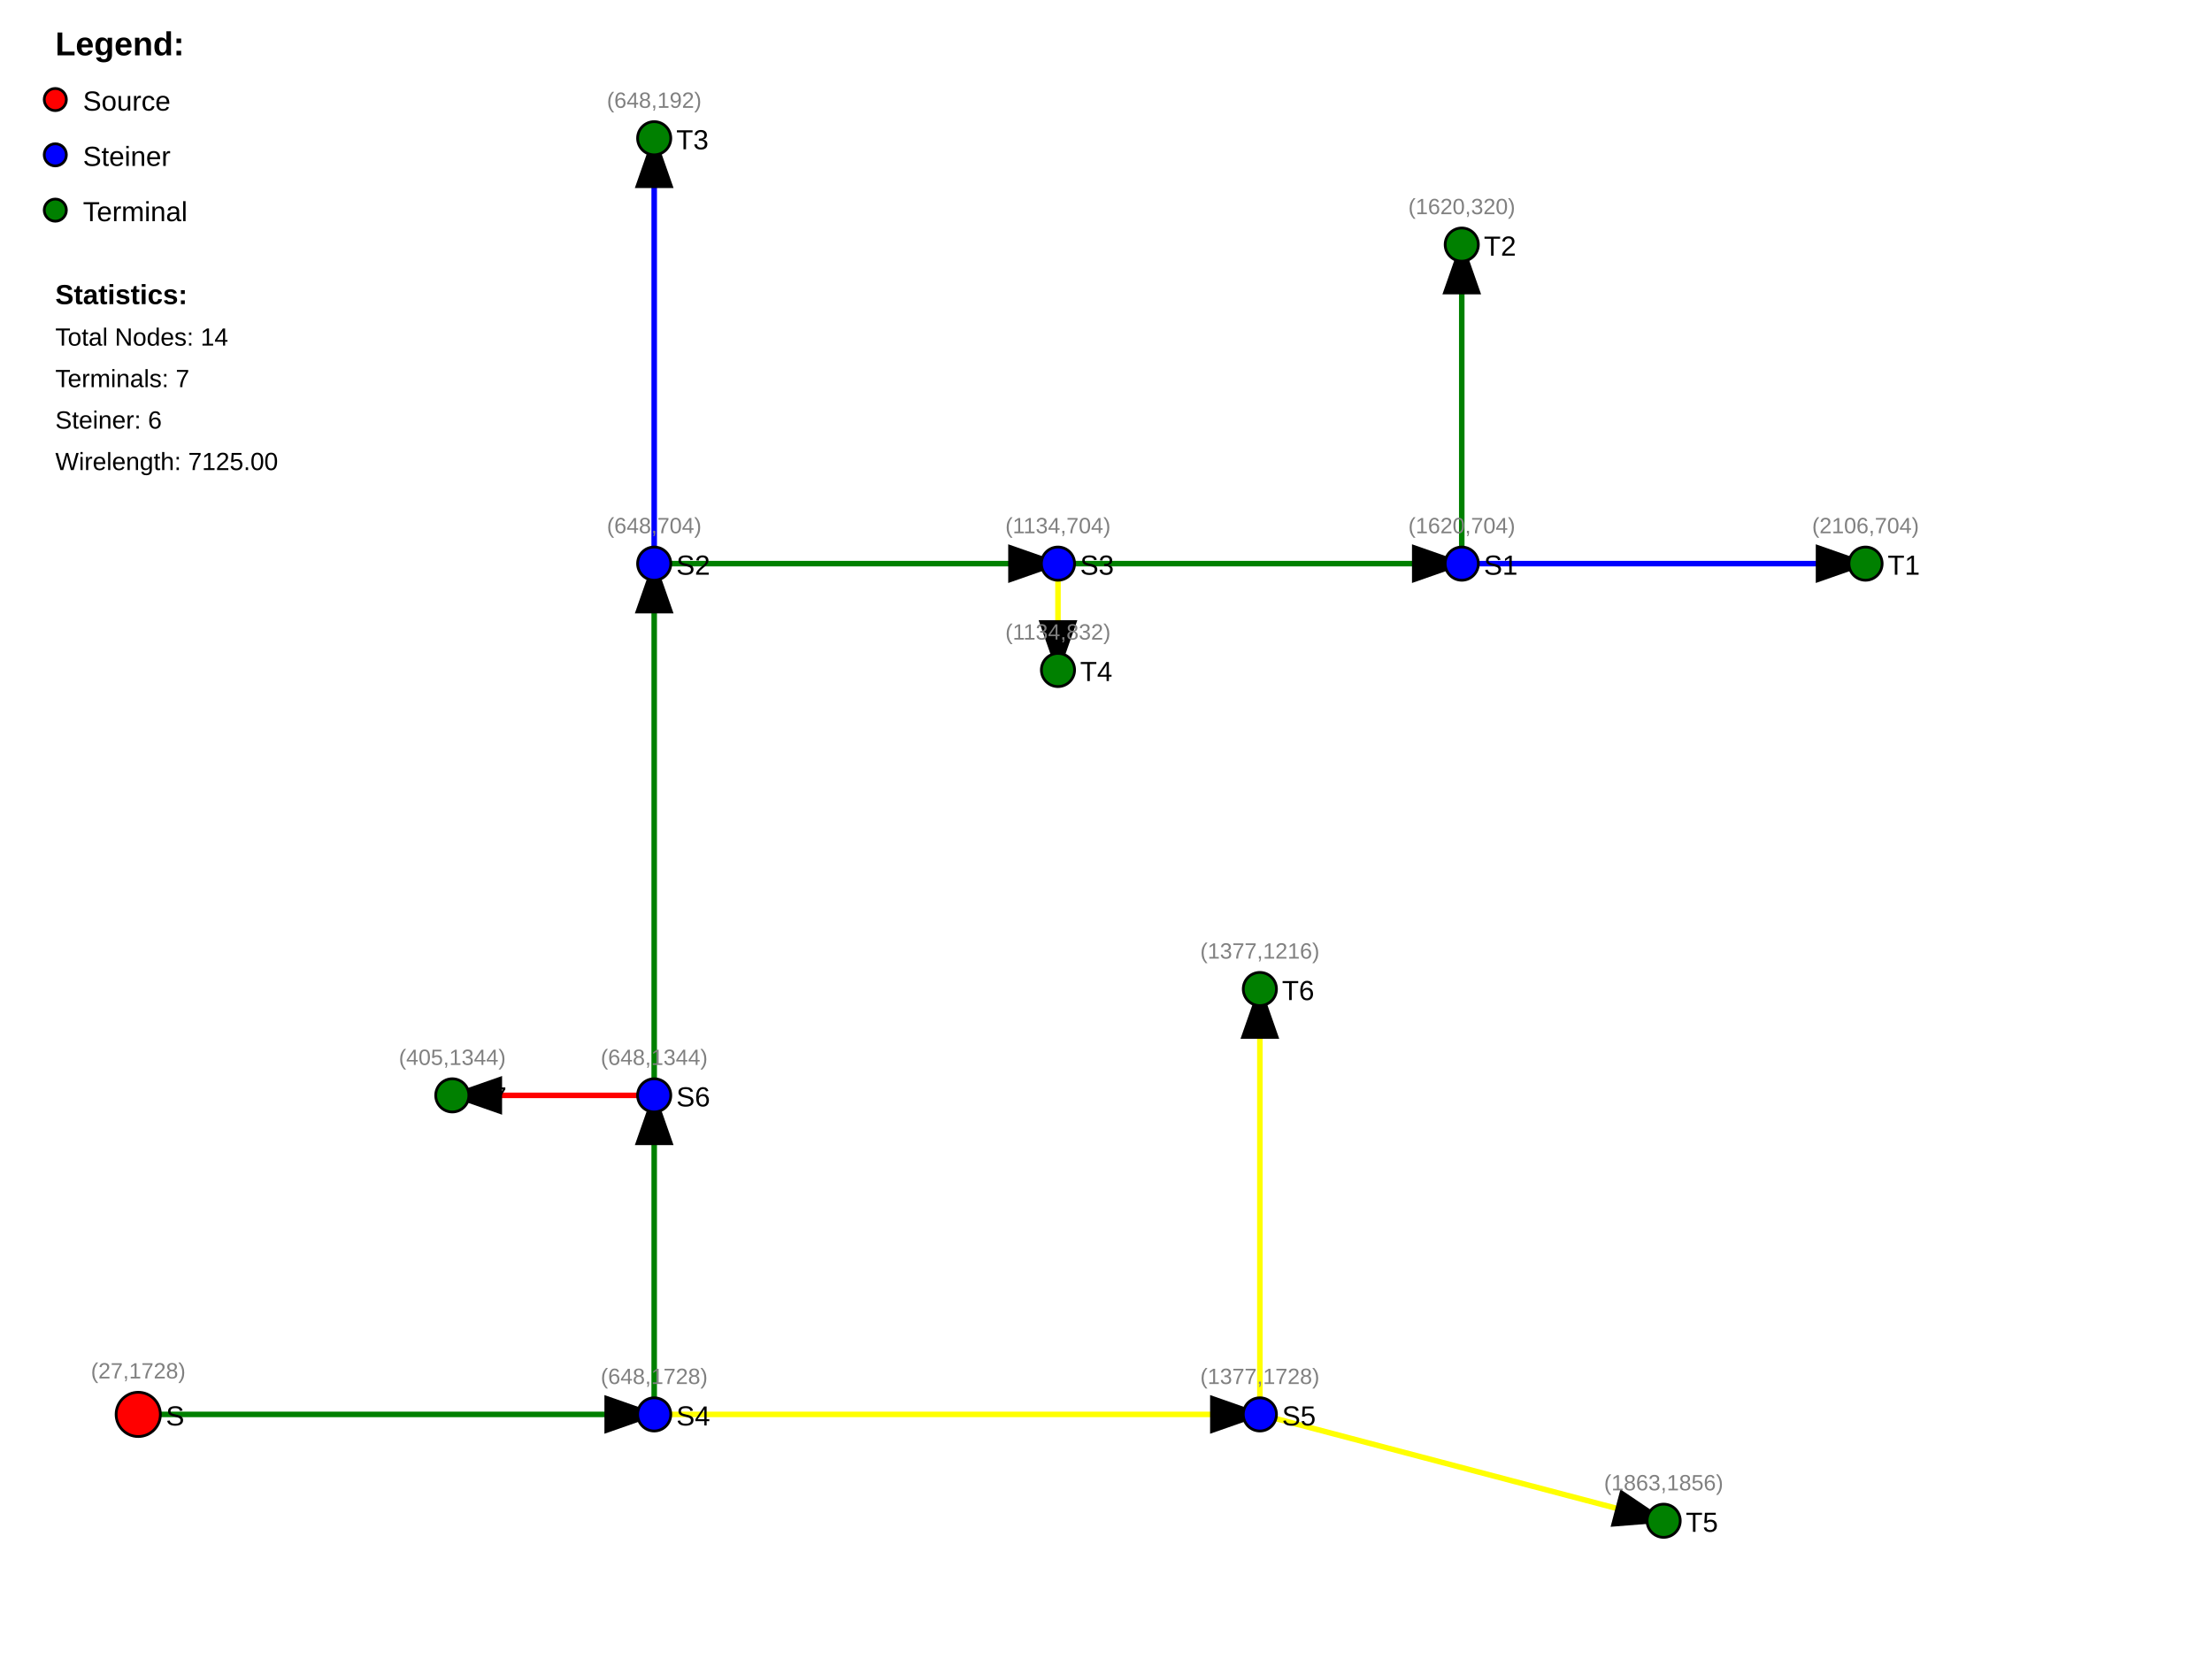
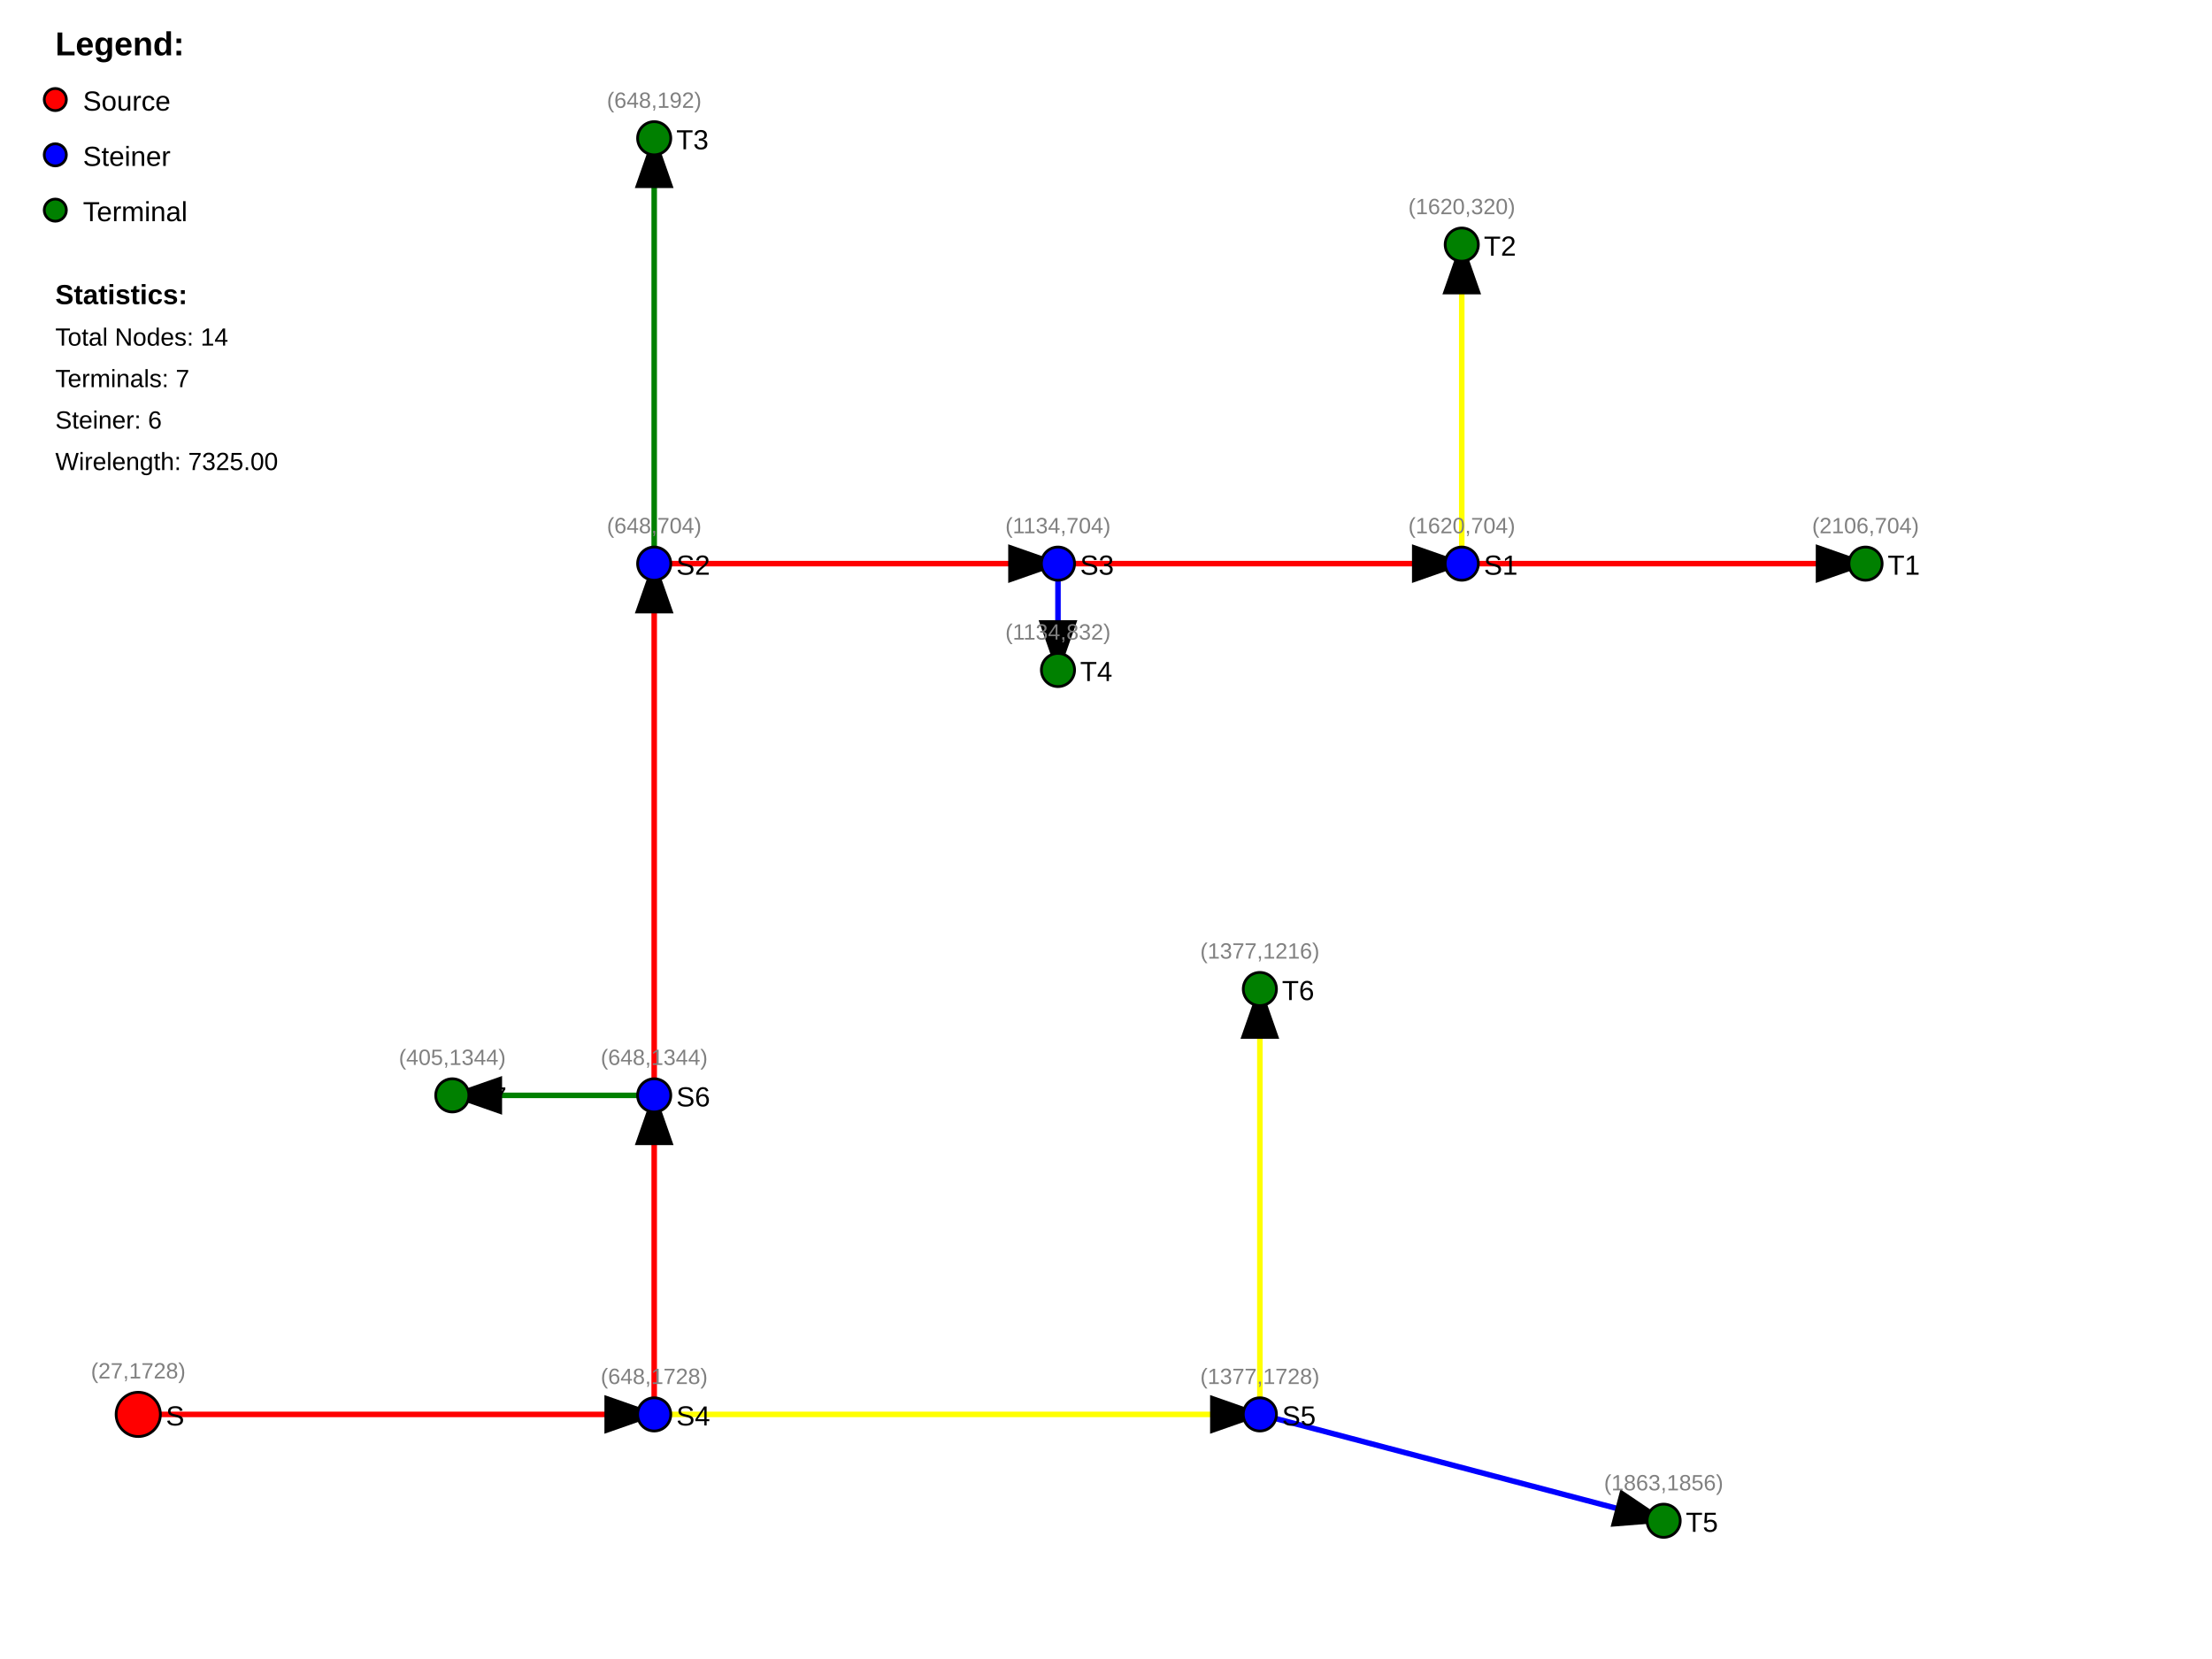
<svg xmlns="http://www.w3.org/2000/svg" width="800" height="600">
  <rect width="100%" height="100%" fill="white" />
  <defs>
    <marker id="arrowhead" markerWidth="10" markerHeight="7" refX="9" refY="3.5" orient="auto">
      <polygon points="0 0, 10 3.5, 0 7" fill="black" />
    </marker>
  </defs>
-   <line x1="50.0" y1="511.538" x2="236.599" y2="511.538" stroke="green" stroke-width="2" marker-end="url(#arrowhead)" />
+   <line x1="50.0" y1="511.538" x2="236.599" y2="511.538" stroke="red" stroke-width="2" marker-end="url(#arrowhead)" />
  <line x1="236.599" y1="511.538" x2="455.649" y2="511.538" stroke="yellow" stroke-width="2" marker-end="url(#arrowhead)" />
-   <line x1="236.599" y1="511.538" x2="236.599" y2="396.154" stroke="green" stroke-width="2" marker-end="url(#arrowhead)" />
-   <line x1="455.649" y1="511.538" x2="601.683" y2="550.0" stroke="yellow" stroke-width="2" marker-end="url(#arrowhead)" />
+   <line x1="236.599" y1="511.538" x2="236.599" y2="396.154" stroke="red" stroke-width="2" marker-end="url(#arrowhead)" />
+   <line x1="455.649" y1="511.538" x2="601.683" y2="550.0" stroke="blue" stroke-width="2" marker-end="url(#arrowhead)" />
  <line x1="455.649" y1="511.538" x2="455.649" y2="357.692" stroke="yellow" stroke-width="2" marker-end="url(#arrowhead)" />
-   <line x1="236.599" y1="396.154" x2="236.599" y2="203.846" stroke="green" stroke-width="2" marker-end="url(#arrowhead)" />
-   <line x1="236.599" y1="396.154" x2="163.582" y2="396.154" stroke="red" stroke-width="2" marker-end="url(#arrowhead)" />
-   <line x1="236.599" y1="203.846" x2="236.599" y2="50.0" stroke="blue" stroke-width="2" marker-end="url(#arrowhead)" />
-   <line x1="236.599" y1="203.846" x2="382.632" y2="203.846" stroke="green" stroke-width="2" marker-end="url(#arrowhead)" />
-   <line x1="382.632" y1="203.846" x2="528.666" y2="203.846" stroke="green" stroke-width="2" marker-end="url(#arrowhead)" />
-   <line x1="382.632" y1="203.846" x2="382.632" y2="242.308" stroke="yellow" stroke-width="2" marker-end="url(#arrowhead)" />
-   <line x1="528.666" y1="203.846" x2="674.7" y2="203.846" stroke="blue" stroke-width="2" marker-end="url(#arrowhead)" />
-   <line x1="528.666" y1="203.846" x2="528.666" y2="88.462" stroke="green" stroke-width="2" marker-end="url(#arrowhead)" />
+   <line x1="236.599" y1="396.154" x2="236.599" y2="203.846" stroke="red" stroke-width="2" marker-end="url(#arrowhead)" />
+   <line x1="236.599" y1="396.154" x2="163.582" y2="396.154" stroke="green" stroke-width="2" marker-end="url(#arrowhead)" />
+   <line x1="236.599" y1="203.846" x2="236.599" y2="50.0" stroke="green" stroke-width="2" marker-end="url(#arrowhead)" />
+   <line x1="236.599" y1="203.846" x2="382.632" y2="203.846" stroke="red" stroke-width="2" marker-end="url(#arrowhead)" />
+   <line x1="382.632" y1="203.846" x2="528.666" y2="203.846" stroke="red" stroke-width="2" marker-end="url(#arrowhead)" />
+   <line x1="382.632" y1="203.846" x2="382.632" y2="242.308" stroke="blue" stroke-width="2" marker-end="url(#arrowhead)" />
+   <line x1="528.666" y1="203.846" x2="674.7" y2="203.846" stroke="red" stroke-width="2" marker-end="url(#arrowhead)" />
+   <line x1="528.666" y1="203.846" x2="528.666" y2="88.462" stroke="yellow" stroke-width="2" marker-end="url(#arrowhead)" />
  <circle cx="50.0" cy="511.538" r="8" fill="red" stroke="black" stroke-width="1" />
  <text x="60.0" y="515.538" font-family="Arial" font-size="10" fill="black">S</text>
  <text x="50.0" y="498.538" font-family="Arial" font-size="8" fill="gray" text-anchor="middle">(27,1728)</text>
  <circle cx="674.7" cy="203.846" r="6" fill="green" stroke="black" stroke-width="1" />
  <text x="682.7" y="207.846" font-family="Arial" font-size="10" fill="black">T1</text>
  <text x="674.7" y="192.846" font-family="Arial" font-size="8" fill="gray" text-anchor="middle">(2106,704)</text>
  <circle cx="528.666" cy="203.846" r="6" fill="blue" stroke="black" stroke-width="1" />
  <text x="536.666" y="207.846" font-family="Arial" font-size="10" fill="black">S1</text>
  <text x="528.666" y="192.846" font-family="Arial" font-size="8" fill="gray" text-anchor="middle">(1620,704)</text>
  <circle cx="528.666" cy="88.462" r="6" fill="green" stroke="black" stroke-width="1" />
  <text x="536.666" y="92.462" font-family="Arial" font-size="10" fill="black">T2</text>
  <text x="528.666" y="77.462" font-family="Arial" font-size="8" fill="gray" text-anchor="middle">(1620,320)</text>
  <circle cx="236.599" cy="203.846" r="6" fill="blue" stroke="black" stroke-width="1" />
  <text x="244.599" y="207.846" font-family="Arial" font-size="10" fill="black">S2</text>
  <text x="236.599" y="192.846" font-family="Arial" font-size="8" fill="gray" text-anchor="middle">(648,704)</text>
  <circle cx="236.599" cy="50.0" r="6" fill="green" stroke="black" stroke-width="1" />
  <text x="244.599" y="54.0" font-family="Arial" font-size="10" fill="black">T3</text>
  <text x="236.599" y="39.0" font-family="Arial" font-size="8" fill="gray" text-anchor="middle">(648,192)</text>
  <circle cx="382.632" cy="203.846" r="6" fill="blue" stroke="black" stroke-width="1" />
  <text x="390.632" y="207.846" font-family="Arial" font-size="10" fill="black">S3</text>
  <text x="382.632" y="192.846" font-family="Arial" font-size="8" fill="gray" text-anchor="middle">(1134,704)</text>
  <circle cx="382.632" cy="242.308" r="6" fill="green" stroke="black" stroke-width="1" />
  <text x="390.632" y="246.308" font-family="Arial" font-size="10" fill="black">T4</text>
  <text x="382.632" y="231.308" font-family="Arial" font-size="8" fill="gray" text-anchor="middle">(1134,832)</text>
  <circle cx="236.599" cy="511.538" r="6" fill="blue" stroke="black" stroke-width="1" />
  <text x="244.599" y="515.538" font-family="Arial" font-size="10" fill="black">S4</text>
  <text x="236.599" y="500.538" font-family="Arial" font-size="8" fill="gray" text-anchor="middle">(648,1728)</text>
  <circle cx="601.683" cy="550.0" r="6" fill="green" stroke="black" stroke-width="1" />
  <text x="609.683" y="554.0" font-family="Arial" font-size="10" fill="black">T5</text>
  <text x="601.683" y="539.0" font-family="Arial" font-size="8" fill="gray" text-anchor="middle">(1863,1856)</text>
  <circle cx="455.649" cy="511.538" r="6" fill="blue" stroke="black" stroke-width="1" />
  <text x="463.649" y="515.538" font-family="Arial" font-size="10" fill="black">S5</text>
  <text x="455.649" y="500.538" font-family="Arial" font-size="8" fill="gray" text-anchor="middle">(1377,1728)</text>
  <circle cx="455.649" cy="357.692" r="6" fill="green" stroke="black" stroke-width="1" />
  <text x="463.649" y="361.692" font-family="Arial" font-size="10" fill="black">T6</text>
  <text x="455.649" y="346.692" font-family="Arial" font-size="8" fill="gray" text-anchor="middle">(1377,1216)</text>
  <circle cx="236.599" cy="396.154" r="6" fill="blue" stroke="black" stroke-width="1" />
  <text x="244.599" y="400.154" font-family="Arial" font-size="10" fill="black">S6</text>
  <text x="236.599" y="385.154" font-family="Arial" font-size="8" fill="gray" text-anchor="middle">(648,1344)</text>
  <circle cx="163.582" cy="396.154" r="6" fill="green" stroke="black" stroke-width="1" />
  <text x="171.582" y="400.154" font-family="Arial" font-size="10" fill="black">T7</text>
  <text x="163.582" y="385.154" font-family="Arial" font-size="8" fill="gray" text-anchor="middle">(405,1344)</text>
  <text x="20" y="20" font-family="Arial" font-size="12" font-weight="bold">Legend:</text>
  <circle cx="20" cy="36" r="4" fill="red" stroke="black" />
  <text x="30" y="40" font-family="Arial" font-size="10">Source</text>
  <circle cx="20" cy="56" r="4" fill="blue" stroke="black" />
  <text x="30" y="60" font-family="Arial" font-size="10">Steiner</text>
  <circle cx="20" cy="76" r="4" fill="green" stroke="black" />
  <text x="30" y="80" font-family="Arial" font-size="10">Terminal</text>
  <text x="20" y="110" font-family="Arial" font-size="10" font-weight="bold">Statistics:</text>
  <text x="20" y="125" font-family="Arial" font-size="9">Total Nodes: 14</text>
  <text x="20" y="140" font-family="Arial" font-size="9">Terminals: 7</text>
  <text x="20" y="155" font-family="Arial" font-size="9">Steiner: 6</text>
-   <text x="20" y="170" font-family="Arial" font-size="9">Wirelength: 7125.00</text>
+   <text x="20" y="170" font-family="Arial" font-size="9">Wirelength: 7325.00</text>
</svg>
